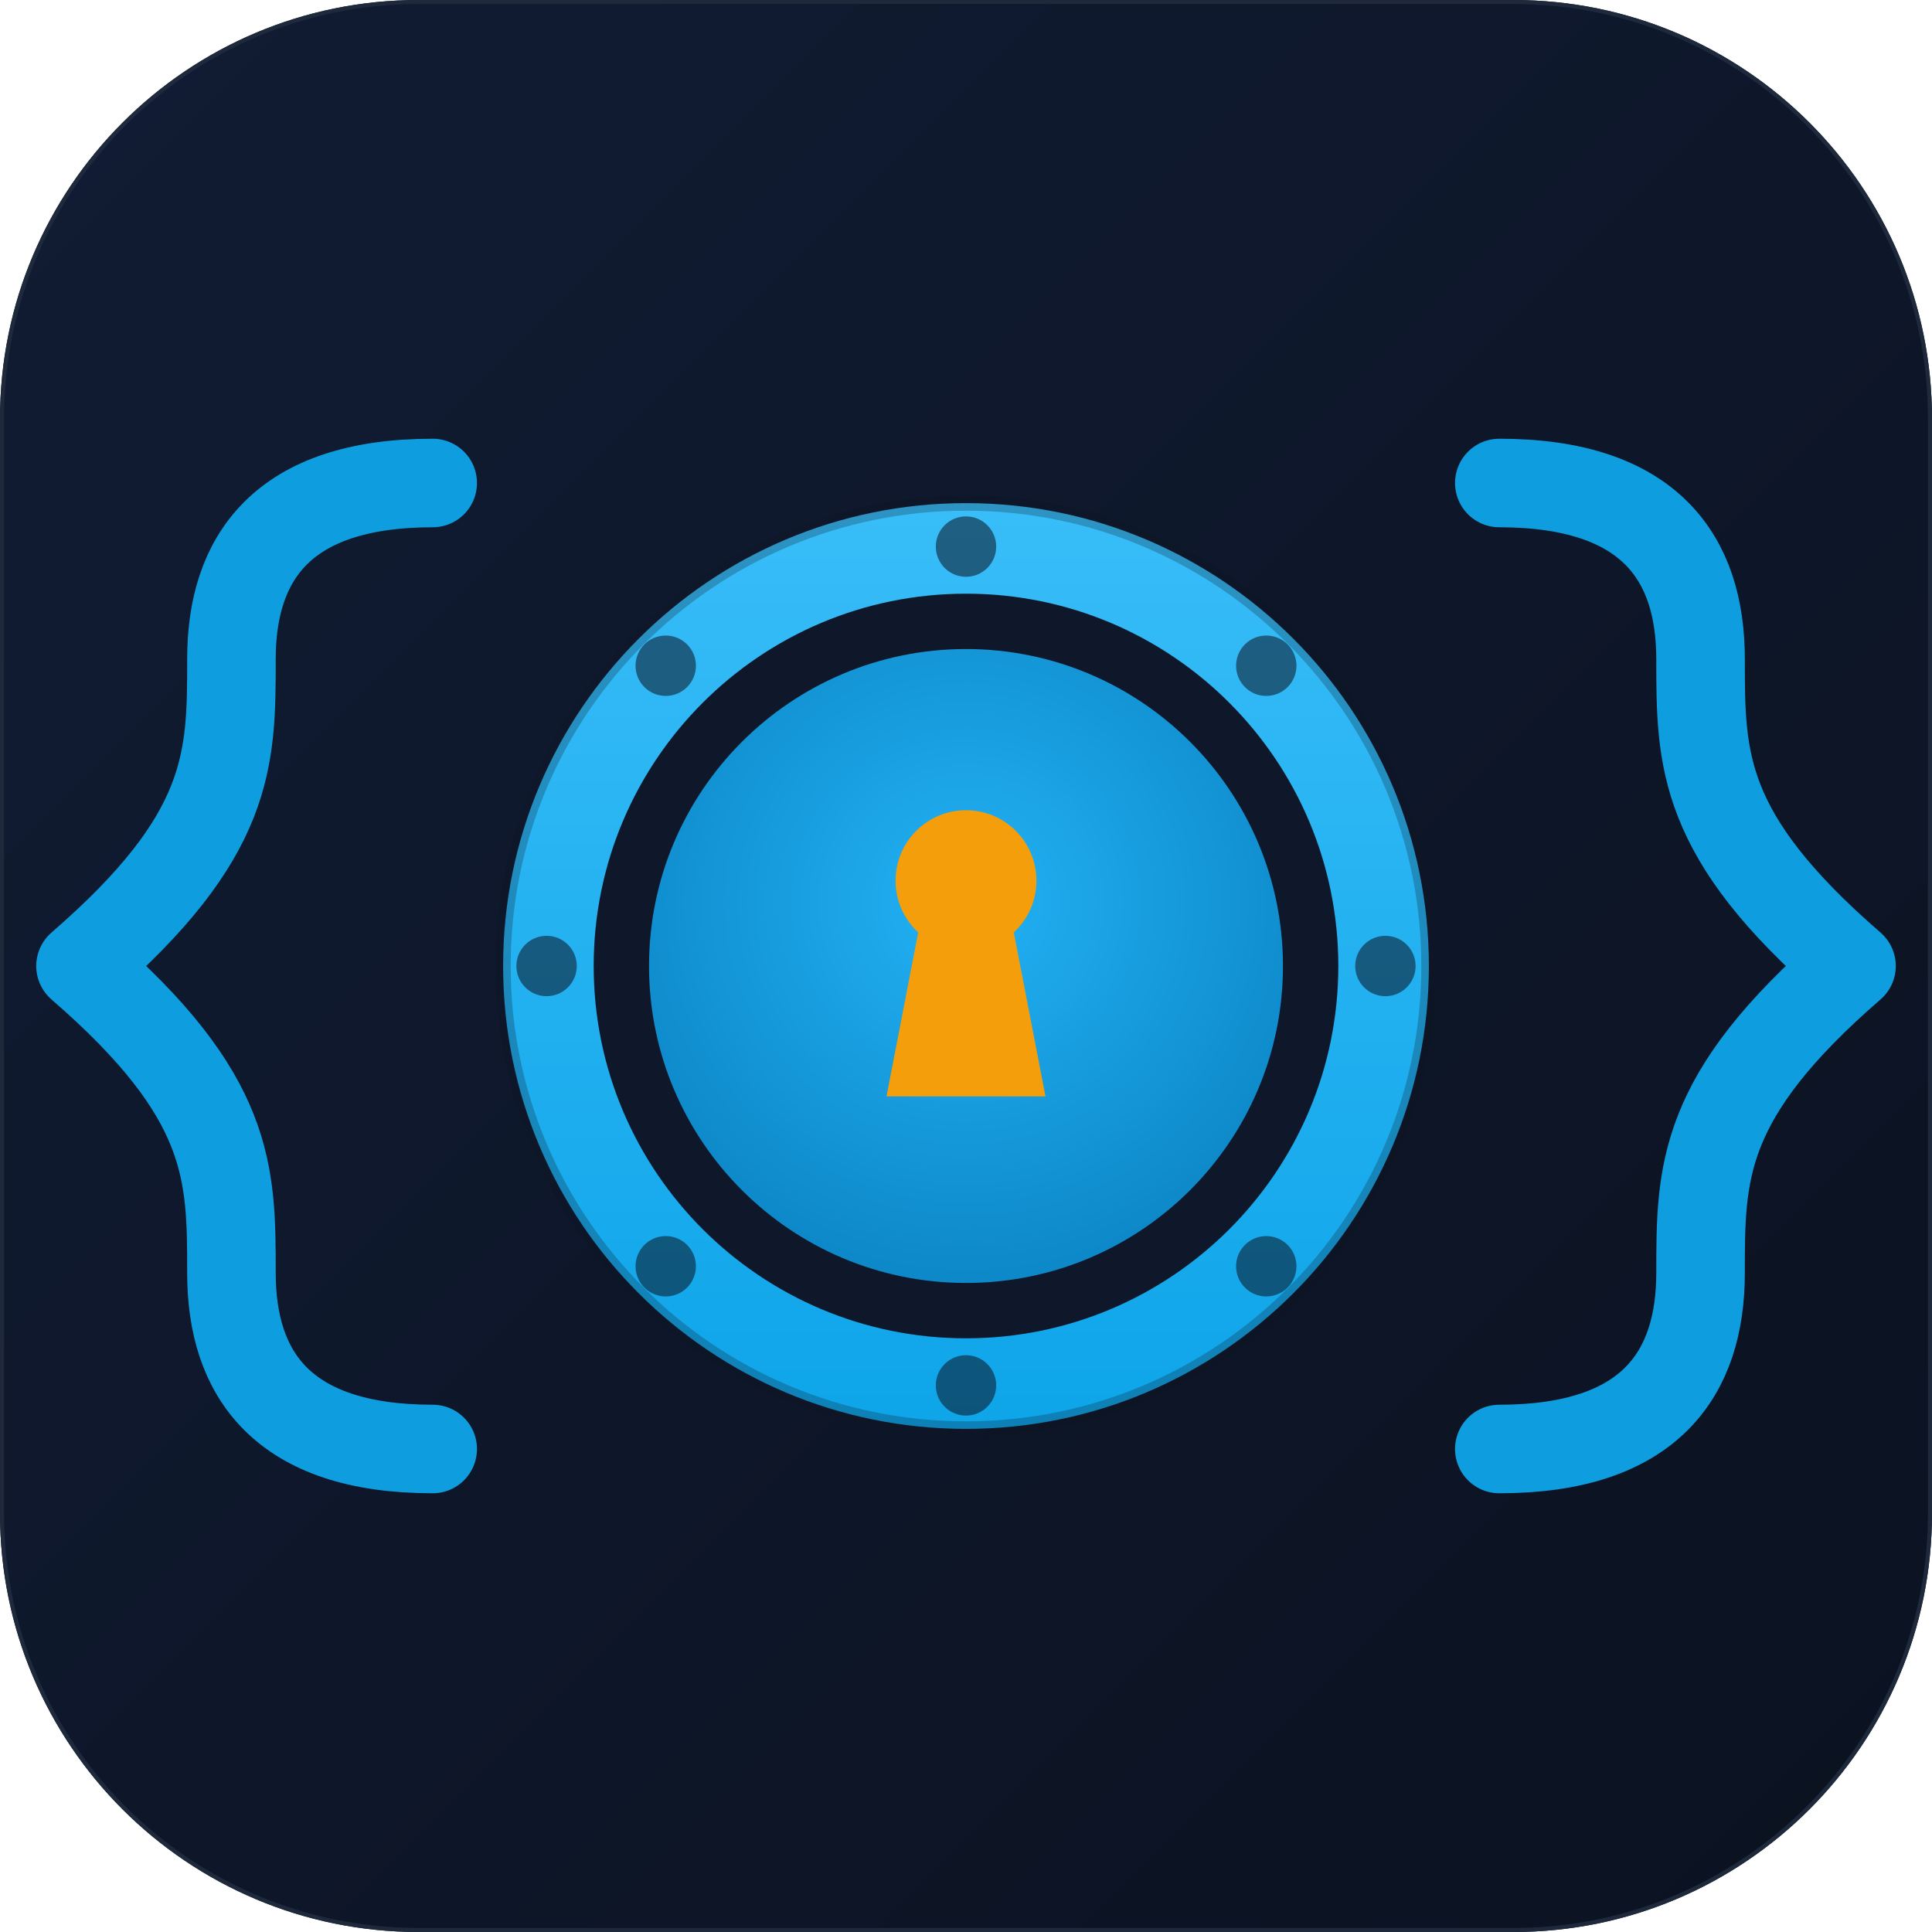
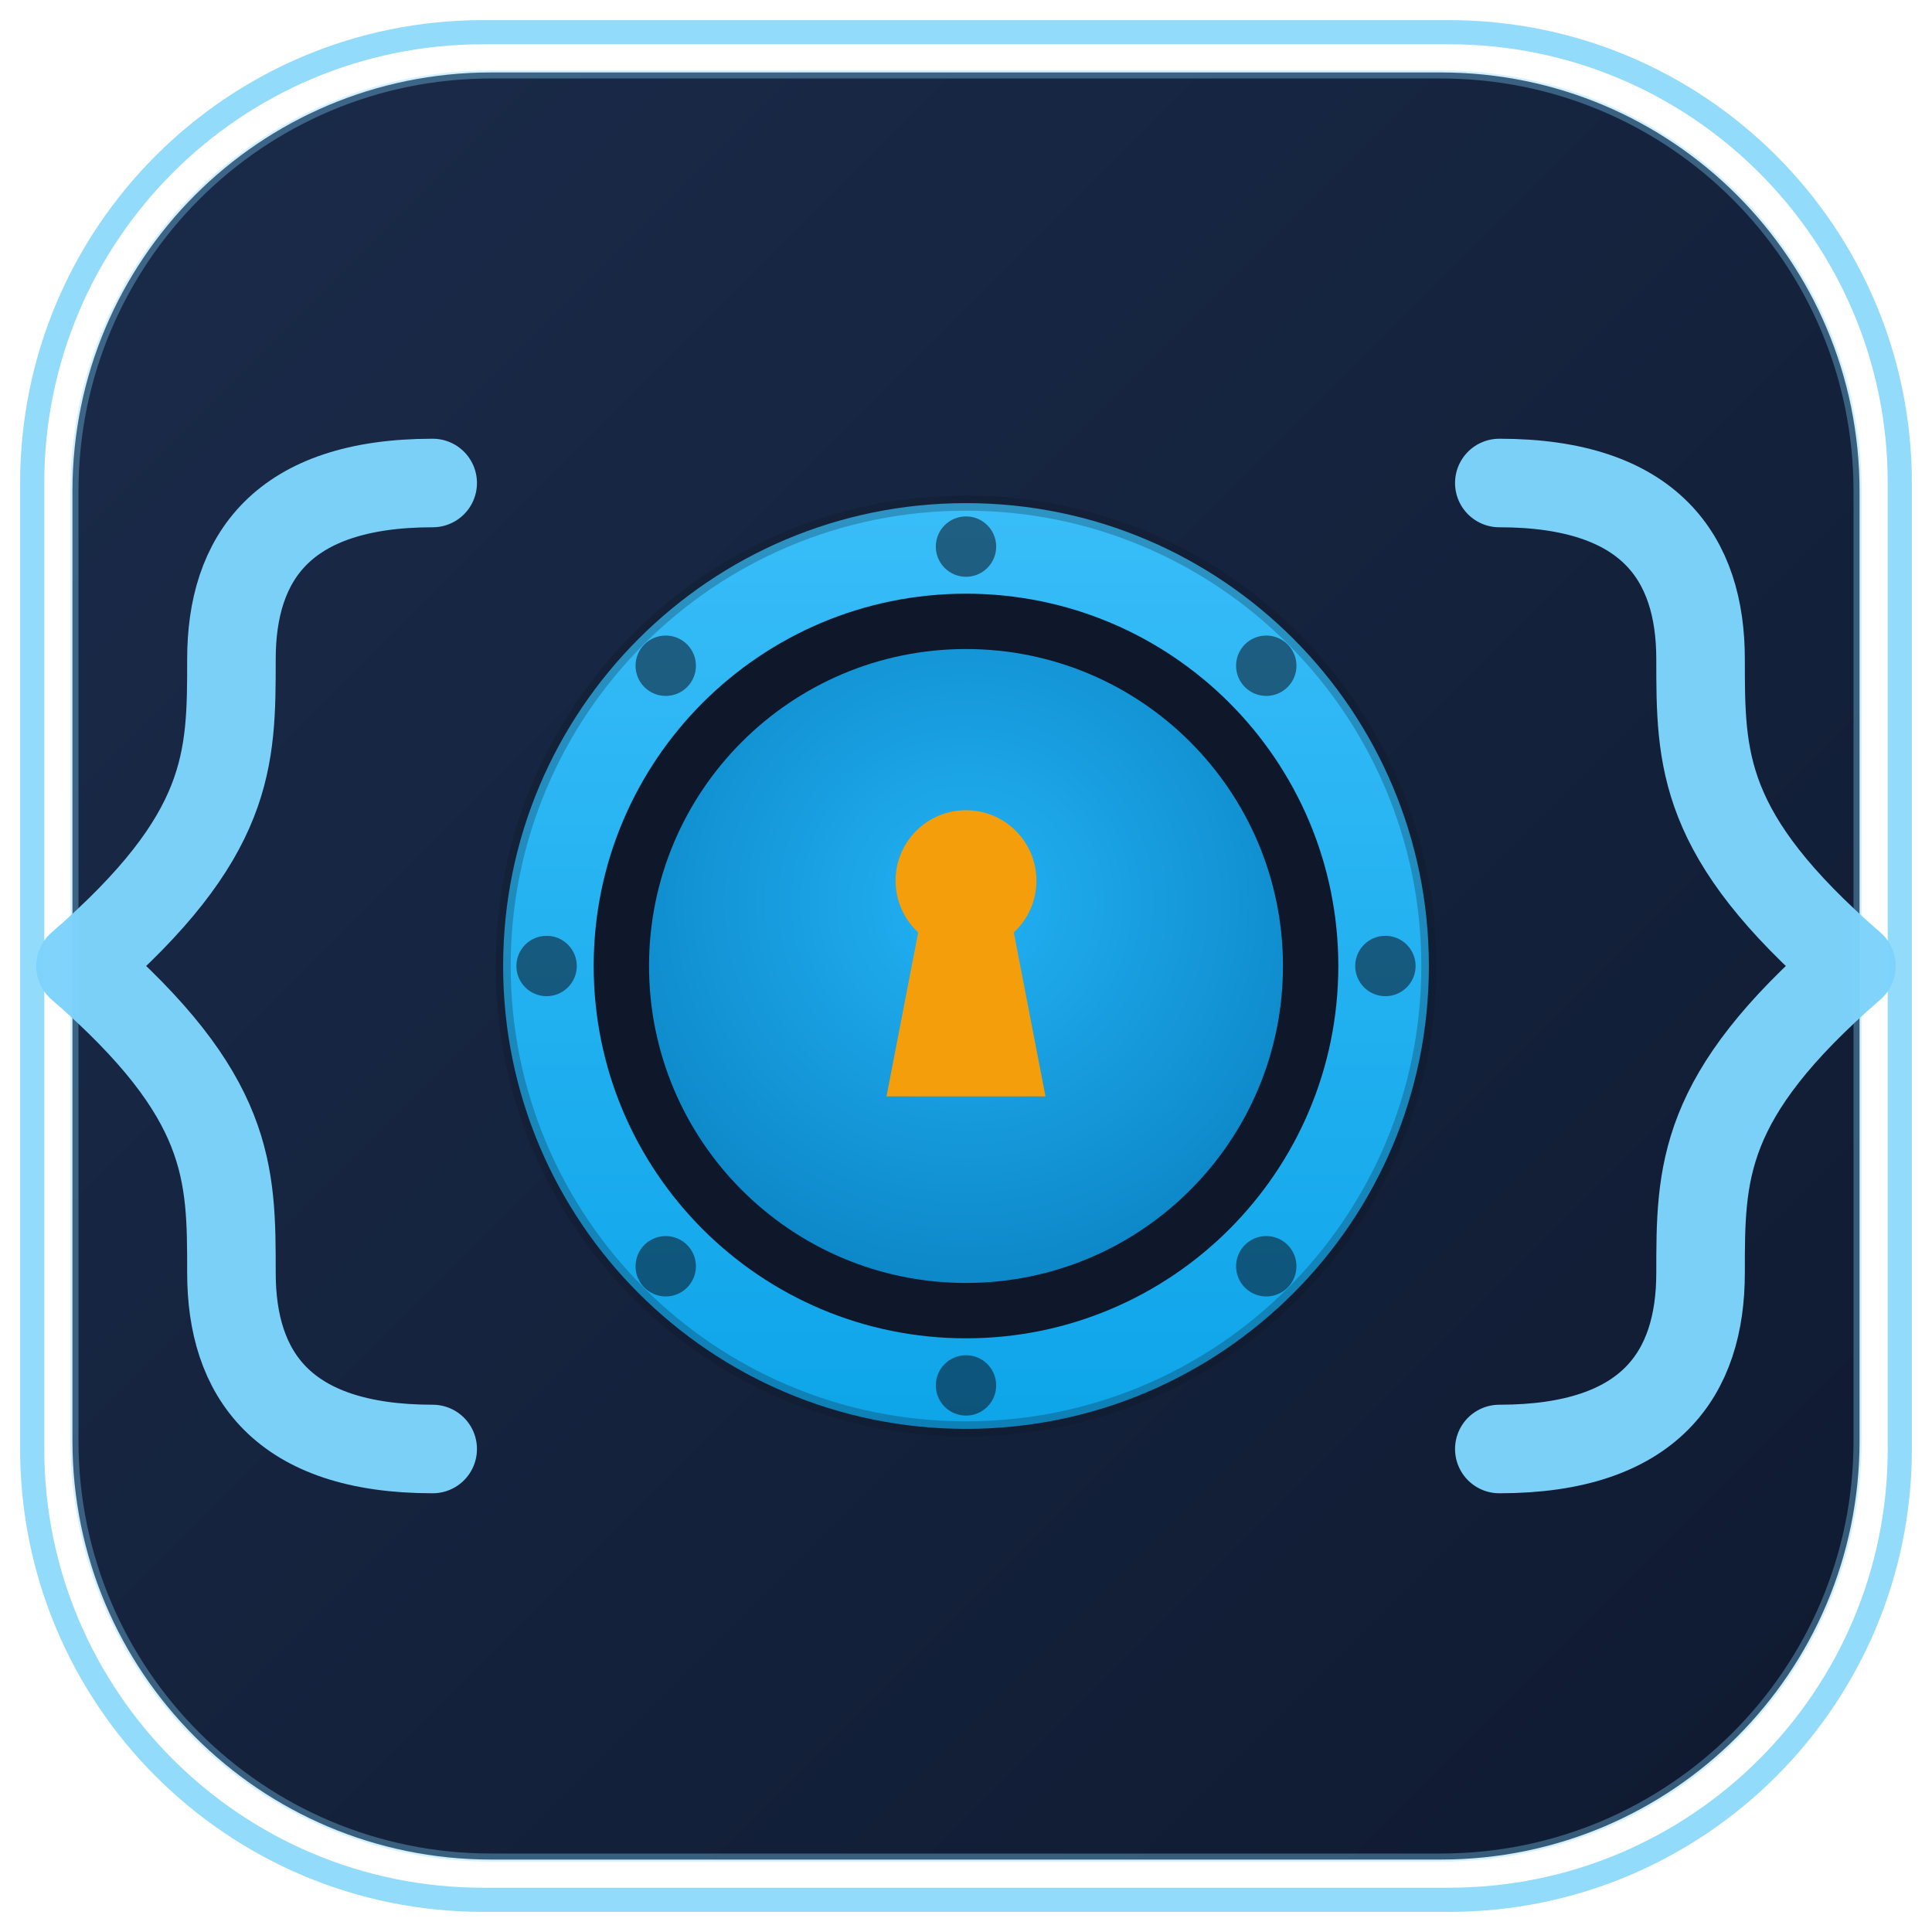
<svg xmlns="http://www.w3.org/2000/svg" width="512" height="512" viewBox="0 0 480 480">
  <defs>
    <linearGradient id="bgGrad" x1="0%" y1="0%" x2="100%" y2="100%">
-       <stop offset="0%" stop-color="#111C34" />
-       <stop offset="100%" stop-color="#0B1220" />
+       <stop offset="0%" stop-color="#1A2B4A" />
+       <stop offset="100%" stop-color="#0F1A30" />
    </linearGradient>
    <linearGradient id="doorGrad" x1="0%" y1="0%" x2="0%" y2="100%">
      <stop offset="0%" stop-color="#38BDF8" />
      <stop offset="100%" stop-color="#0EA5E9" />
    </linearGradient>
    <radialGradient id="faceGrad" cx="50%" cy="40%" r="65%">
      <stop offset="0%" stop-color="#22B2F5" />
      <stop offset="100%" stop-color="#0B84C4" />
    </radialGradient>
  </defs>
-   <rect x="0" y="0" width="480" height="480" rx="104" fill="url(#bgGrad)" />
-   <rect x="0.5" y="0.5" width="479" height="479" rx="103.5" fill="none" stroke="#1E293B" stroke-width="1" />
-   <path d="M107.5 120            C 70 120 57.5 138.75 57.5 163.75            C 57.5 188.75 57.5 207.5 20 240            C 57.5 272.5 57.5 291.25 57.5 316.25            C 57.5 341.25 70 360 107.5 360" fill="none" stroke="#0EA5E9" stroke-width="22" stroke-linecap="round" stroke-linejoin="round" opacity="0.95" />
-   <path d="M372.5 120            C 410 120 422.5 138.75 422.5 163.75            C 422.5 188.75 422.5 207.5 460 240            C 422.5 272.5 422.5 291.25 422.5 316.25            C 422.5 341.25 410 360 372.5 360" fill="none" stroke="#0EA5E9" stroke-width="22" stroke-linecap="round" stroke-linejoin="round" opacity="0.95" />
+   <rect x="8" y="8" width="464" height="464" rx="112" fill="none" stroke="#38BDF8" stroke-width="6" opacity="0.55" />
+   <rect x="18" y="18" width="444" height="444" rx="104" fill="url(#bgGrad)" />
+   <rect x="18.5" y="18.5" width="443" height="443" rx="103.5" fill="none" stroke="#7DD3FC" stroke-width="2" opacity="0.35" />
+   <path d="M107.5 120            C 70 120 57.5 138.75 57.5 163.75            C 57.5 188.75 57.5 207.5 20 240            C 57.5 272.5 57.5 291.25 57.5 316.25            C 57.5 341.25 70 360 107.5 360" fill="none" stroke="#7DD3FC" stroke-width="22" stroke-linecap="round" stroke-linejoin="round" opacity="0.98" />
+   <path d="M372.5 120            C 410 120 422.5 138.75 422.5 163.75            C 422.5 188.75 422.5 207.5 460 240            C 422.5 272.5 422.5 291.25 422.5 316.25            C 422.5 341.25 410 360 372.5 360" fill="none" stroke="#7DD3FC" stroke-width="22" stroke-linecap="round" stroke-linejoin="round" opacity="0.98" />
  <circle cx="240" cy="240" r="115" fill="url(#doorGrad)" />
  <circle cx="240" cy="240" r="115" fill="none" stroke="#0B1220" stroke-width="3.75" opacity="0.25" />
  <g fill="#0B1220" opacity="0.55">
    <circle cx="240" cy="135.8" r="7.5" />
    <circle cx="314.6" cy="165.4" r="7.5" />
    <circle cx="344.2" cy="240" r="7.5" />
    <circle cx="314.6" cy="314.6" r="7.5" />
    <circle cx="240" cy="344.2" r="7.5" />
    <circle cx="165.4" cy="314.6" r="7.5" />
    <circle cx="135.8" cy="240" r="7.5" />
    <circle cx="165.4" cy="165.4" r="7.5" />
  </g>
  <circle cx="240" cy="240" r="92.5" fill="#0F172A" />
  <circle cx="240" cy="240" r="78.75" fill="url(#faceGrad)" />
  <g fill="#F59E0B">
    <circle cx="240" cy="218.8" r="17.5" />
    <path d="M228.25 231 L251.75 231 L259.75 272.4 L220.25 272.4 Z" />
  </g>
</svg>
